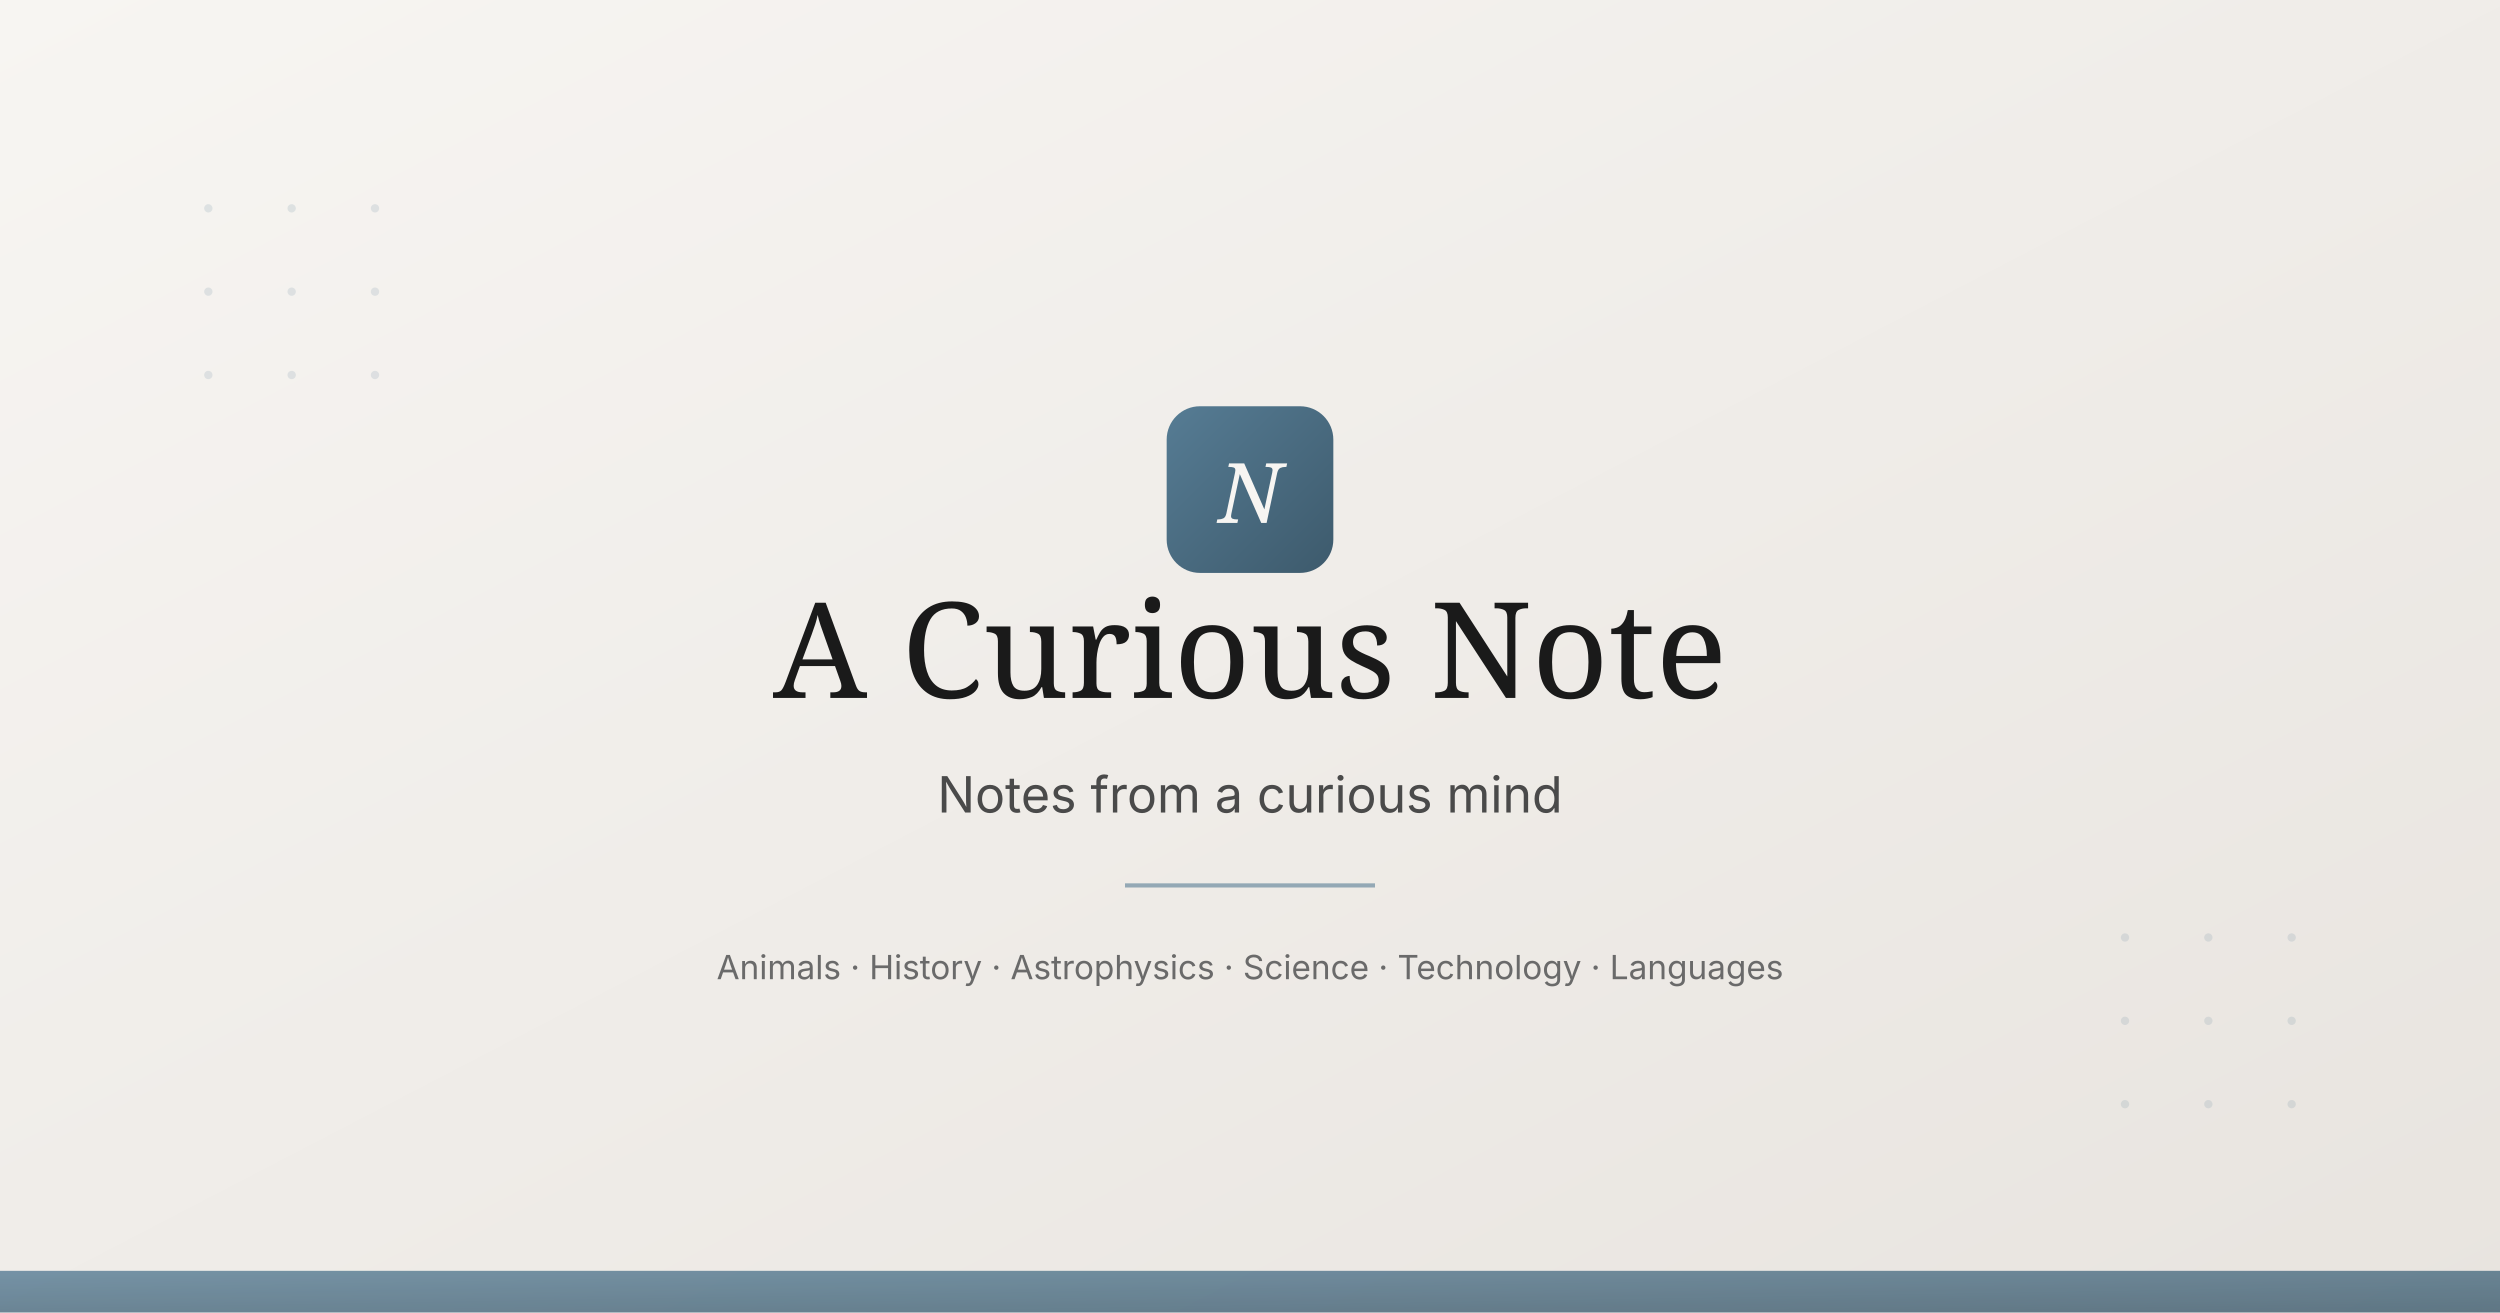
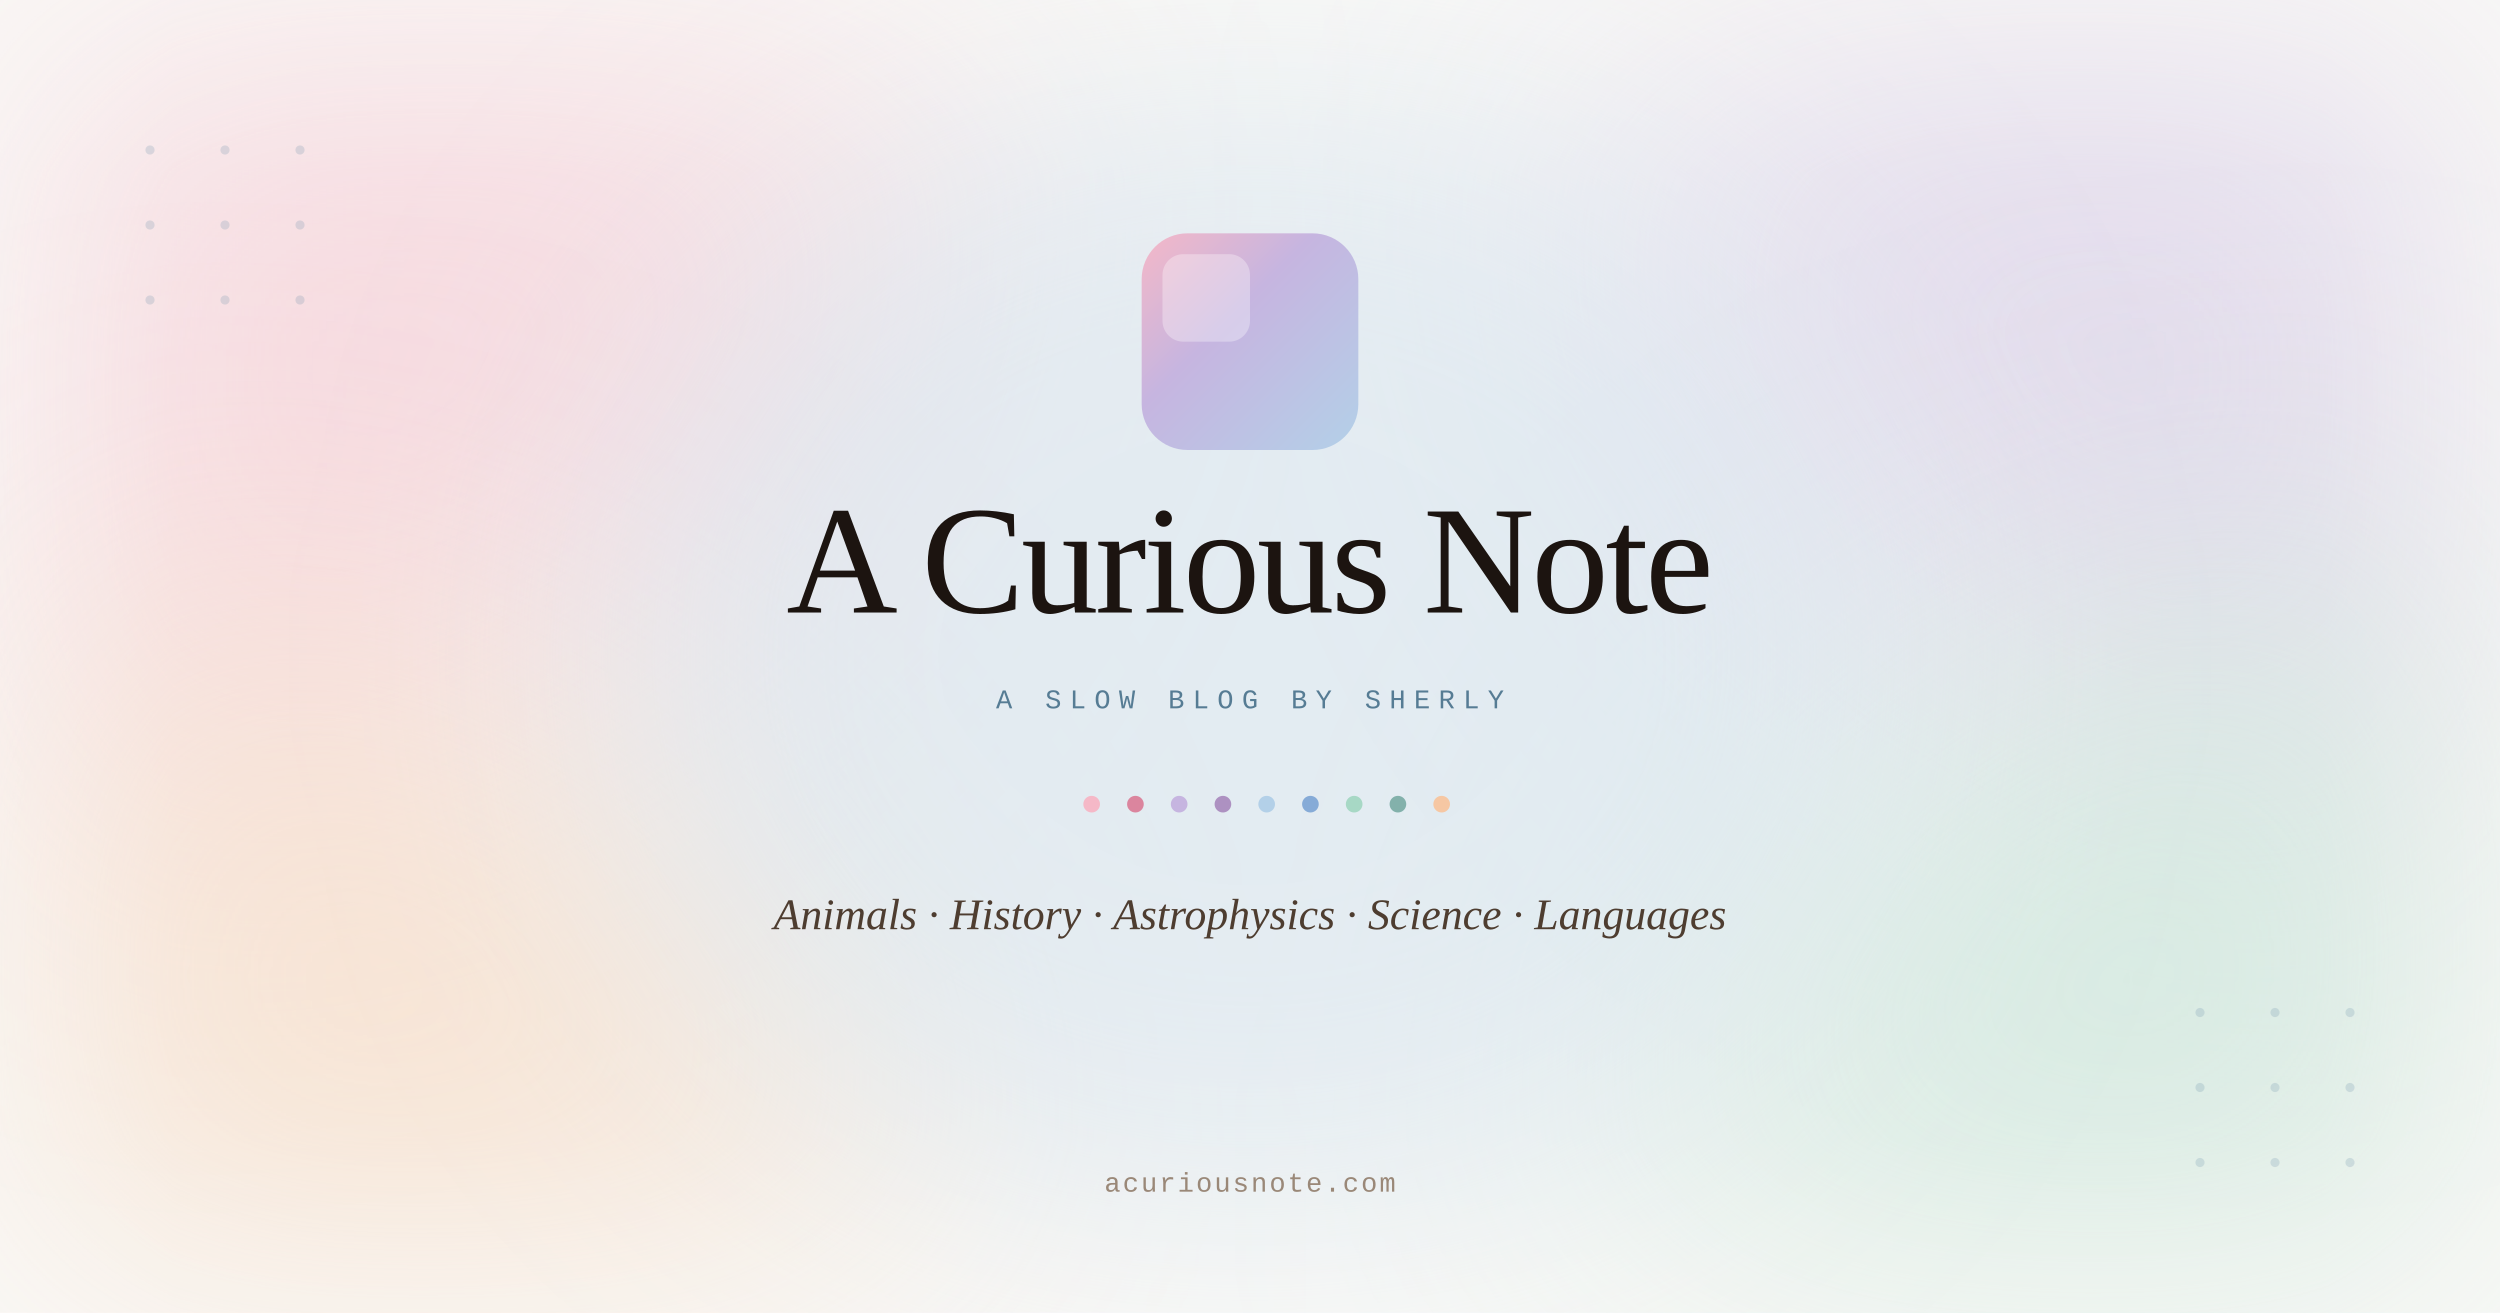
<svg xmlns="http://www.w3.org/2000/svg" width="1200" height="630" viewBox="0 0 1200 630">
  <defs>
-     <linearGradient id="bg" x1="0%" y1="0%" x2="100%" y2="100%">
-       <stop offset="0%" stop-color="#f7f5f2" />
-       <stop offset="100%" stop-color="#e8e4df" />
+     <filter id="bf" x="-80%" y="-80%" width="260%" height="260%">
+       <feGaussianBlur stdDeviation="88" />
+     </filter>
+     <filter id="bfm" x="-60%" y="-60%" width="220%" height="220%">
+       <feGaussianBlur stdDeviation="64" />
+     </filter>
+     <linearGradient id="mg" x1="0%" y1="0%" x2="100%" y2="100%">
+       <stop offset="0%" stop-color="#f5b8c7" />
+       <stop offset="40%" stop-color="#c6b5e0" />
+       <stop offset="100%" stop-color="#b3d0e8" />
    </linearGradient>
-     <linearGradient id="accent" x1="0%" y1="0%" x2="100%" y2="100%">
-       <stop offset="0%" stop-color="#567C94" />
-       <stop offset="100%" stop-color="#3d5a6c" />
+     <linearGradient id="mg2" x1="0%" y1="0%" x2="100%" y2="100%">
+       <stop offset="0%" stop-color="#a7d8c5" />
+       <stop offset="100%" stop-color="#f6c7a3" />
    </linearGradient>
  </defs>
-   <rect width="1200" height="630" fill="url(#bg)" />
-   <g opacity="0.15" fill="#567C94">
-     <circle cx="100" cy="100" r="2" />
-     <circle cx="140" cy="100" r="2" />
-     <circle cx="180" cy="100" r="2" />
-     <circle cx="100" cy="140" r="2" />
-     <circle cx="140" cy="140" r="2" />
-     <circle cx="180" cy="140" r="2" />
-     <circle cx="100" cy="180" r="2" />
-     <circle cx="140" cy="180" r="2" />
-     <circle cx="180" cy="180" r="2" />
+   <rect width="1200" height="630" fill="#f9f8f6" />
+   <ellipse cx="60" cy="60" rx="380" ry="320" fill="#f5b8c7" opacity="0.78" filter="url(#bf)" />
+   <ellipse cx="1150" cy="80" rx="360" ry="300" fill="#c6b5e0" opacity="0.72" filter="url(#bf)" />
+   <ellipse cx="80" cy="590" rx="340" ry="290" fill="#f6c7a3" opacity="0.68" filter="url(#bf)" />
+   <ellipse cx="1140" cy="570" rx="340" ry="290" fill="#a7d8c5" opacity="0.68" filter="url(#bf)" />
+   <ellipse cx="600" cy="315" rx="310" ry="270" fill="#b3d0e8" opacity="0.52" filter="url(#bfm)" />
+   <rect width="1200" height="630" fill="rgba(249,248,246,0.42)" />
+   <g opacity="0.22" fill="#6b8fa8">
+     <circle cx="72" cy="72" r="2.2" />
+     <circle cx="108" cy="72" r="2.2" />
+     <circle cx="144" cy="72" r="2.2" />
+     <circle cx="72" cy="108" r="2.2" />
+     <circle cx="108" cy="108" r="2.2" />
+     <circle cx="144" cy="108" r="2.2" />
+     <circle cx="72" cy="144" r="2.2" />
+     <circle cx="108" cy="144" r="2.2" />
+     <circle cx="144" cy="144" r="2.2" />
  </g>
-   <g opacity="0.15" fill="#567C94">
-     <circle cx="1020" cy="450" r="2" />
-     <circle cx="1060" cy="450" r="2" />
-     <circle cx="1100" cy="450" r="2" />
-     <circle cx="1020" cy="490" r="2" />
-     <circle cx="1060" cy="490" r="2" />
-     <circle cx="1100" cy="490" r="2" />
-     <circle cx="1020" cy="530" r="2" />
-     <circle cx="1060" cy="530" r="2" />
-     <circle cx="1100" cy="530" r="2" />
+   <g opacity="0.22" fill="#6b8fa8">
+     <circle cx="1056" cy="486" r="2.2" />
+     <circle cx="1092" cy="486" r="2.2" />
+     <circle cx="1128" cy="486" r="2.2" />
+     <circle cx="1056" cy="522" r="2.2" />
+     <circle cx="1092" cy="522" r="2.2" />
+     <circle cx="1128" cy="522" r="2.2" />
+     <circle cx="1056" cy="558" r="2.2" />
+     <circle cx="1092" cy="558" r="2.2" />
+     <circle cx="1128" cy="558" r="2.2" />
  </g>
-   <g transform="translate(600, 315)">
-     <g transform="translate(-40, -120)">
-       <rect x="0" y="0" width="80" height="80" rx="16" fill="url(#accent)" />
-       <text x="40" y="56" font-family="Georgia, serif" font-size="40" fill="#f7f5f2" text-anchor="middle" font-style="italic">N</text>
-     </g>
-     <text x="0" y="20" font-family="Georgia, serif" font-size="64" fill="#1a1a1a" text-anchor="middle" font-weight="400">
-       A Curious Note
-     </text>
-     <text x="0" y="75" font-family="system-ui, -apple-system, sans-serif" font-size="24" fill="#4a4a4a" text-anchor="middle" font-weight="400">
-       Notes from a curious mind
-     </text>
-     <line x1="-60" y1="110" x2="60" y2="110" stroke="#567C94" stroke-width="2" opacity="0.6" />
-     <text x="0" y="155" font-family="system-ui, -apple-system, sans-serif" font-size="16" fill="#6a6a6a" text-anchor="middle" font-weight="400">
-       Animals · History · Astrophysics · Science · Technology · Languages
-     </text>
-   </g>
-   <rect x="0" y="610" width="1200" height="20" fill="url(#accent)" opacity="0.8" />
+   <rect x="548" y="112" width="104" height="104" rx="22" fill="url(#mg)" />
+   <rect x="558" y="122" width="42" height="42" rx="10" fill="rgba(255,255,255,0.32)" />
+   <text x="600" y="294" font-family="Georgia, 'Times New Roman', serif" font-size="74" fill="#1c1410" text-anchor="middle" font-weight="400" letter-spacing="-1.5">A Curious Note</text>
+   <text x="600" y="340" font-family="'Courier New', Courier, monospace" font-size="13" fill="#567C94" text-anchor="middle" letter-spacing="4">A SLOW BLOG BY SHERLY</text>
+   <circle cx="524" cy="386" r="4" fill="#f5b8c7" />
+   <circle cx="545" cy="386" r="4" fill="#d96b8a" opacity="0.8" />
+   <circle cx="566" cy="386" r="4" fill="#c6b5e0" />
+   <circle cx="587" cy="386" r="4" fill="#a07ab5" opacity="0.8" />
+   <circle cx="608" cy="386" r="4" fill="#b3d0e8" />
+   <circle cx="629" cy="386" r="4" fill="#6f9bd1" opacity="0.8" />
+   <circle cx="650" cy="386" r="4" fill="#a7d8c5" />
+   <circle cx="671" cy="386" r="4" fill="#6ba39a" opacity="0.8" />
+   <circle cx="692" cy="386" r="4" fill="#f6c7a3" />
+   <text x="600" y="446" font-family="Georgia, 'Times New Roman', serif" font-size="21" fill="#4e3d30" text-anchor="middle" font-style="italic">Animals · History · Astrophysics · Science · Languages</text>
+   <text x="600" y="572" font-family="'Courier New', Courier, monospace" font-size="13" fill="#9a8878" text-anchor="middle" letter-spacing="1">acuriousnote.com</text>
</svg>
